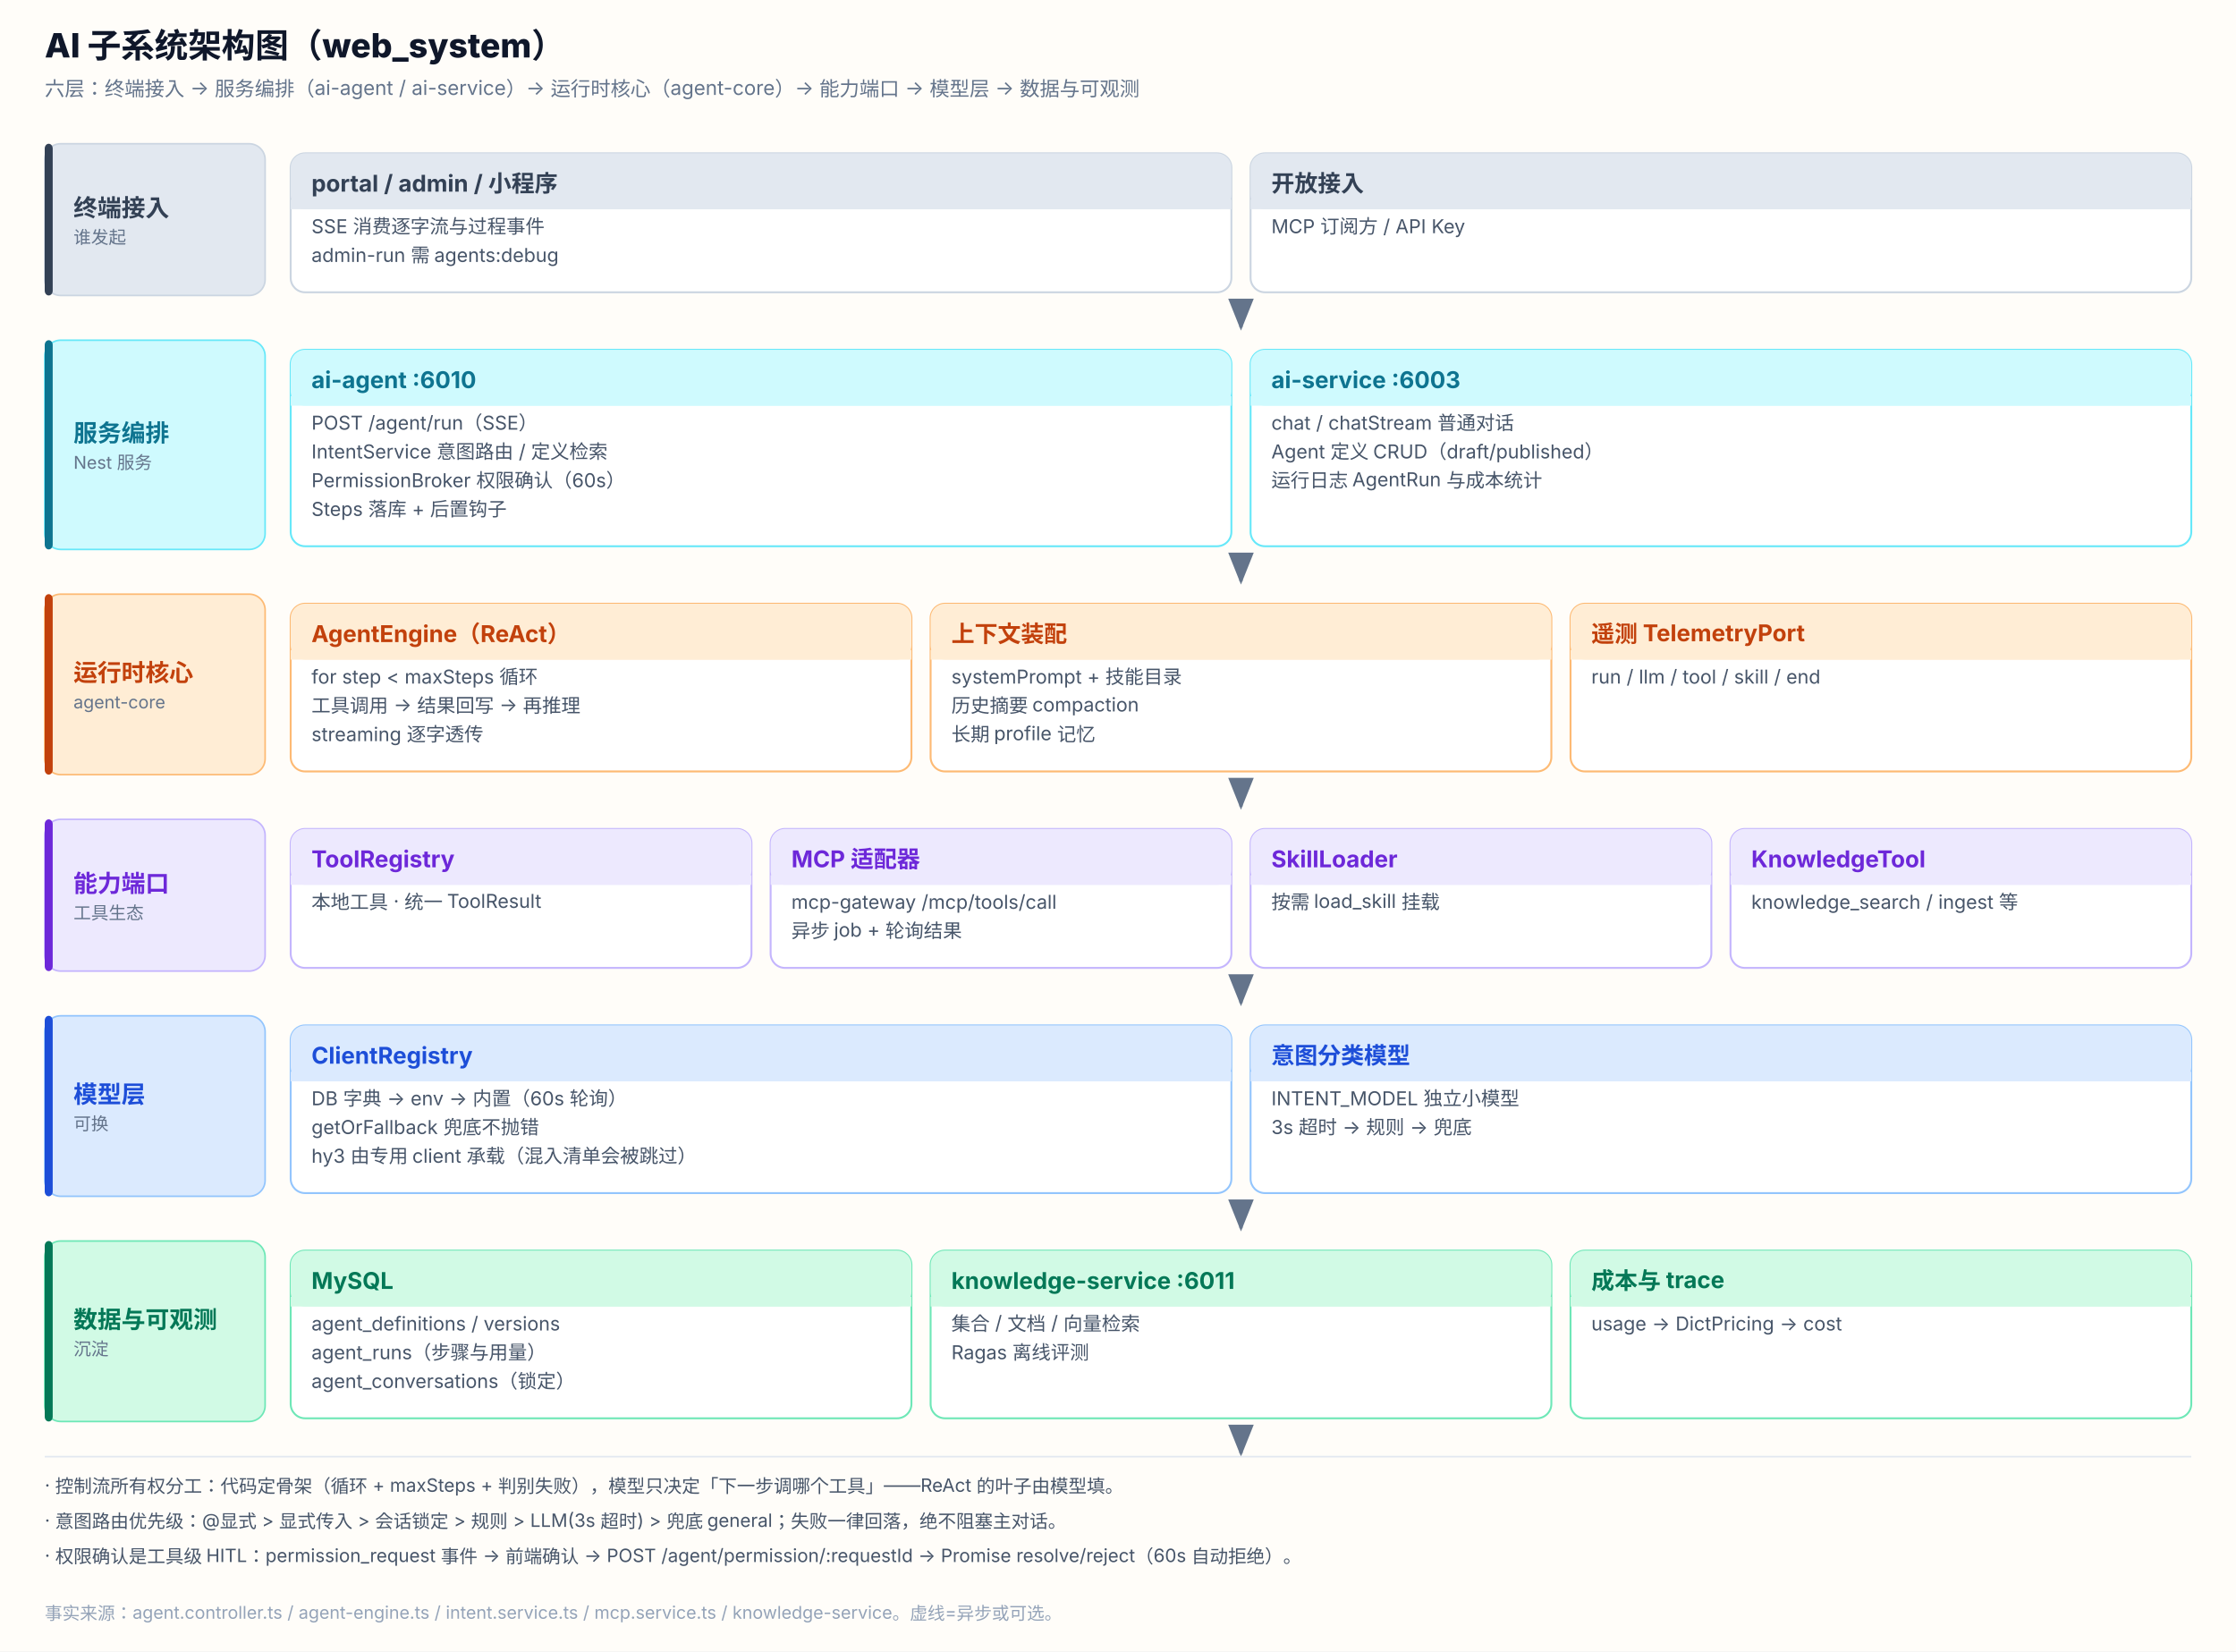
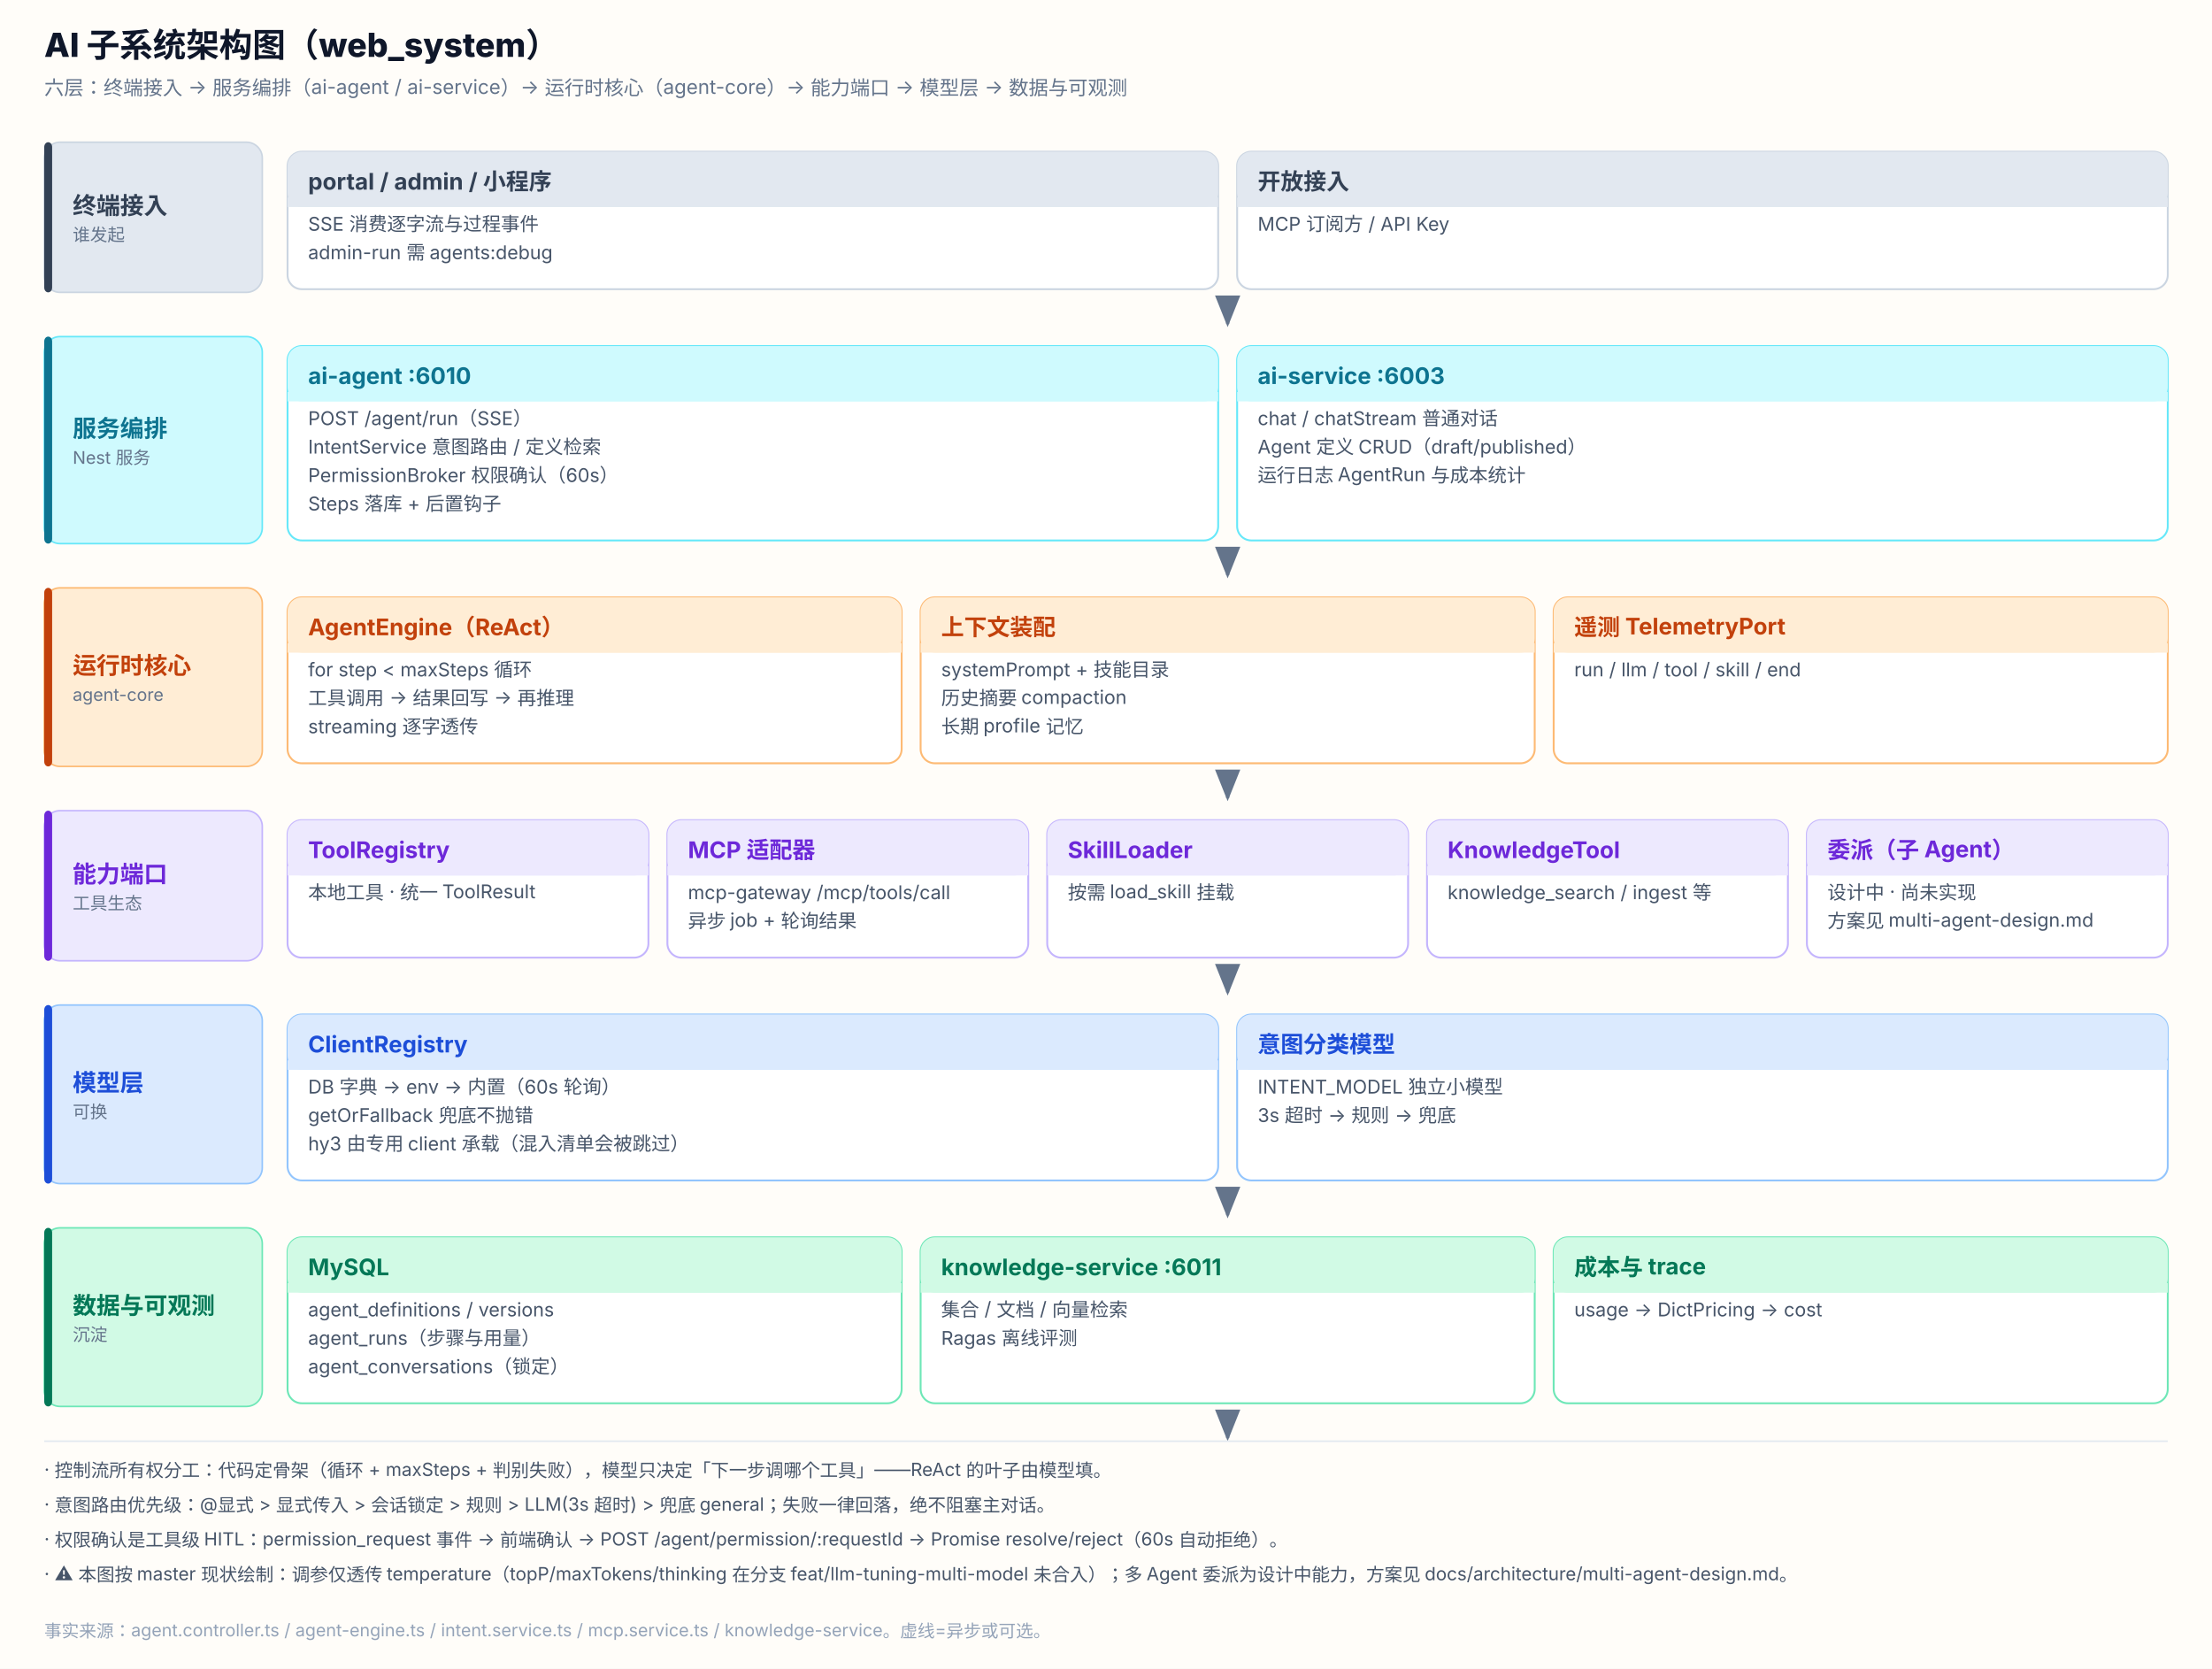
- <svg xmlns="http://www.w3.org/2000/svg" viewBox="0 0 1400 1034" width="1400" height="1034" font-family="-apple-system, BlinkMacSystemFont, 'PingFang SC', 'Hiragino Sans GB', 'Microsoft YaHei', sans-serif">
+ <svg xmlns="http://www.w3.org/2000/svg" viewBox="0 0 1400 1056" width="1400" height="1056" font-family="-apple-system, BlinkMacSystemFont, 'PingFang SC', 'Hiragino Sans GB', 'Microsoft YaHei', sans-serif">
  <defs>
    <marker id="arm-arch" markerWidth="10" markerHeight="8" refX="9" refY="4" orient="auto">
      <path d="M0,0 L10,4 L0,8 z" fill="#64748b" />
    </marker>
  </defs>
-   <rect x="0" y="0" width="1400" height="1034" fill="#fffdf9" />
+   <rect x="0" y="0" width="1400" height="1056" fill="#fffdf9" />
  <text x="28" y="36" font-family="-apple-system, BlinkMacSystemFont, 'PingFang SC', 'Hiragino Sans GB', 'Microsoft YaHei', sans-serif" font-size="21" font-weight="800" fill="#0f172a">AI 子系统架构图（web_system）</text>
  <text x="28" y="60" font-family="-apple-system, BlinkMacSystemFont, 'PingFang SC', 'Hiragino Sans GB', 'Microsoft YaHei', sans-serif" font-size="12.5" fill="#64748b">六层：终端接入 → 服务编排（ai-agent / ai-service）→ 运行时核心（agent-core）→ 能力端口 → 模型层 → 数据与可观测</text>
  <rect x="28" y="90" width="138" height="95" rx="10" fill="#e2e8f0" stroke="#cbd5e1" />
  <rect x="28" y="90" width="5" height="95" rx="3" fill="#334155" />
  <text x="46" y="135.5" font-family="-apple-system, BlinkMacSystemFont, 'PingFang SC', 'Hiragino Sans GB', 'Microsoft YaHei', sans-serif" font-size="15" font-weight="700" fill="#334155">终端接入</text>
  <text x="46" y="152.5" font-family="-apple-system, BlinkMacSystemFont, 'PingFang SC', 'Hiragino Sans GB', 'Microsoft YaHei', sans-serif" font-size="11" fill="#64748b">谁发起</text>
  <rect x="182" y="96" width="589" height="87" rx="9" fill="#ffffff" stroke="#cbd5e1" stroke-width="1.2" />
  <rect x="182" y="96" width="589" height="35" rx="9" fill="#e2e8f0" />
  <rect x="182" y="125" width="589" height="6" fill="#e2e8f0" />
  <text x="195" y="120" font-family="-apple-system, BlinkMacSystemFont, 'PingFang SC', 'Hiragino Sans GB', 'Microsoft YaHei', sans-serif" font-size="14.5" font-weight="700" fill="#334155">portal / admin / 小程序</text>
  <text x="195" y="146" font-family="-apple-system, BlinkMacSystemFont, 'PingFang SC', 'Hiragino Sans GB', 'Microsoft YaHei', sans-serif" font-size="12" fill="#475569">SSE 消费逐字流与过程事件</text>
  <text x="195" y="164" font-family="-apple-system, BlinkMacSystemFont, 'PingFang SC', 'Hiragino Sans GB', 'Microsoft YaHei', sans-serif" font-size="12" fill="#475569">admin-run 需 agents:debug</text>
  <rect x="783" y="96" width="589" height="87" rx="9" fill="#ffffff" stroke="#cbd5e1" stroke-width="1.2" />
  <rect x="783" y="96" width="589" height="35" rx="9" fill="#e2e8f0" />
  <rect x="783" y="125" width="589" height="6" fill="#e2e8f0" />
  <text x="796" y="120" font-family="-apple-system, BlinkMacSystemFont, 'PingFang SC', 'Hiragino Sans GB', 'Microsoft YaHei', sans-serif" font-size="14.5" font-weight="700" fill="#334155">开放接入</text>
  <text x="796" y="146" font-family="-apple-system, BlinkMacSystemFont, 'PingFang SC', 'Hiragino Sans GB', 'Microsoft YaHei', sans-serif" font-size="12" fill="#475569">MCP 订阅方 / API Key</text>
  <line x1="777" y1="191" x2="777" y2="205" stroke="#64748b" stroke-width="2" marker-end="url(#arm-arch)" />
  <rect x="28" y="213" width="138" height="131" rx="10" fill="#cffafe" stroke="#67e8f9" />
  <rect x="28" y="213" width="5" height="131" rx="3" fill="#0e7490" />
  <text x="46" y="276.5" font-family="-apple-system, BlinkMacSystemFont, 'PingFang SC', 'Hiragino Sans GB', 'Microsoft YaHei', sans-serif" font-size="15" font-weight="700" fill="#0e7490">服务编排</text>
  <text x="46" y="293.5" font-family="-apple-system, BlinkMacSystemFont, 'PingFang SC', 'Hiragino Sans GB', 'Microsoft YaHei', sans-serif" font-size="11" fill="#64748b">Nest 服务</text>
  <rect x="182" y="219" width="589" height="123" rx="9" fill="#ffffff" stroke="#67e8f9" stroke-width="1.2" />
  <rect x="182" y="219" width="589" height="35" rx="9" fill="#cffafe" />
  <rect x="182" y="248" width="589" height="6" fill="#cffafe" />
  <text x="195" y="243" font-family="-apple-system, BlinkMacSystemFont, 'PingFang SC', 'Hiragino Sans GB', 'Microsoft YaHei', sans-serif" font-size="14.5" font-weight="700" fill="#0e7490">ai-agent :6010</text>
  <text x="195" y="269" font-family="-apple-system, BlinkMacSystemFont, 'PingFang SC', 'Hiragino Sans GB', 'Microsoft YaHei', sans-serif" font-size="12" fill="#475569">POST /agent/run（SSE）</text>
  <text x="195" y="287" font-family="-apple-system, BlinkMacSystemFont, 'PingFang SC', 'Hiragino Sans GB', 'Microsoft YaHei', sans-serif" font-size="12" fill="#475569">IntentService 意图路由 / 定义检索</text>
  <text x="195" y="305" font-family="-apple-system, BlinkMacSystemFont, 'PingFang SC', 'Hiragino Sans GB', 'Microsoft YaHei', sans-serif" font-size="12" fill="#475569">PermissionBroker 权限确认（60s）</text>
  <text x="195" y="323" font-family="-apple-system, BlinkMacSystemFont, 'PingFang SC', 'Hiragino Sans GB', 'Microsoft YaHei', sans-serif" font-size="12" fill="#475569">Steps 落库 + 后置钩子</text>
  <rect x="783" y="219" width="589" height="123" rx="9" fill="#ffffff" stroke="#67e8f9" stroke-width="1.2" />
  <rect x="783" y="219" width="589" height="35" rx="9" fill="#cffafe" />
  <rect x="783" y="248" width="589" height="6" fill="#cffafe" />
  <text x="796" y="243" font-family="-apple-system, BlinkMacSystemFont, 'PingFang SC', 'Hiragino Sans GB', 'Microsoft YaHei', sans-serif" font-size="14.5" font-weight="700" fill="#0e7490">ai-service :6003</text>
  <text x="796" y="269" font-family="-apple-system, BlinkMacSystemFont, 'PingFang SC', 'Hiragino Sans GB', 'Microsoft YaHei', sans-serif" font-size="12" fill="#475569">chat / chatStream 普通对话</text>
  <text x="796" y="287" font-family="-apple-system, BlinkMacSystemFont, 'PingFang SC', 'Hiragino Sans GB', 'Microsoft YaHei', sans-serif" font-size="12" fill="#475569">Agent 定义 CRUD（draft/published）</text>
  <text x="796" y="305" font-family="-apple-system, BlinkMacSystemFont, 'PingFang SC', 'Hiragino Sans GB', 'Microsoft YaHei', sans-serif" font-size="12" fill="#475569">运行日志 AgentRun 与成本统计</text>
  <line x1="777" y1="350" x2="777" y2="364" stroke="#64748b" stroke-width="2" marker-end="url(#arm-arch)" />
  <rect x="28" y="372" width="138" height="113" rx="10" fill="#ffedd5" stroke="#fdba74" />
  <rect x="28" y="372" width="5" height="113" rx="3" fill="#c2410c" />
  <text x="46" y="426.5" font-family="-apple-system, BlinkMacSystemFont, 'PingFang SC', 'Hiragino Sans GB', 'Microsoft YaHei', sans-serif" font-size="15" font-weight="700" fill="#c2410c">运行时核心</text>
  <text x="46" y="443.5" font-family="-apple-system, BlinkMacSystemFont, 'PingFang SC', 'Hiragino Sans GB', 'Microsoft YaHei', sans-serif" font-size="11" fill="#64748b">agent-core</text>
  <rect x="182" y="378" width="388.667" height="105" rx="9" fill="#ffffff" stroke="#fdba74" stroke-width="1.2" />
  <rect x="182" y="378" width="388.667" height="35" rx="9" fill="#ffedd5" />
  <rect x="182" y="407" width="388.667" height="6" fill="#ffedd5" />
  <text x="195" y="402" font-family="-apple-system, BlinkMacSystemFont, 'PingFang SC', 'Hiragino Sans GB', 'Microsoft YaHei', sans-serif" font-size="14.5" font-weight="700" fill="#c2410c">AgentEngine（ReAct）</text>
  <text x="195" y="428" font-family="-apple-system, BlinkMacSystemFont, 'PingFang SC', 'Hiragino Sans GB', 'Microsoft YaHei', sans-serif" font-size="12" fill="#475569">for step &lt; maxSteps 循环</text>
  <text x="195" y="446" font-family="-apple-system, BlinkMacSystemFont, 'PingFang SC', 'Hiragino Sans GB', 'Microsoft YaHei', sans-serif" font-size="12" fill="#475569">工具调用 → 结果回写 → 再推理</text>
  <text x="195" y="464" font-family="-apple-system, BlinkMacSystemFont, 'PingFang SC', 'Hiragino Sans GB', 'Microsoft YaHei', sans-serif" font-size="12" fill="#475569">streaming 逐字透传</text>
  <rect x="582.667" y="378" width="388.667" height="105" rx="9" fill="#ffffff" stroke="#fdba74" stroke-width="1.2" />
  <rect x="582.667" y="378" width="388.667" height="35" rx="9" fill="#ffedd5" />
  <rect x="582.667" y="407" width="388.667" height="6" fill="#ffedd5" />
  <text x="595.667" y="402" font-family="-apple-system, BlinkMacSystemFont, 'PingFang SC', 'Hiragino Sans GB', 'Microsoft YaHei', sans-serif" font-size="14.5" font-weight="700" fill="#c2410c">上下文装配</text>
  <text x="595.667" y="428" font-family="-apple-system, BlinkMacSystemFont, 'PingFang SC', 'Hiragino Sans GB', 'Microsoft YaHei', sans-serif" font-size="12" fill="#475569">systemPrompt + 技能目录</text>
  <text x="595.667" y="446" font-family="-apple-system, BlinkMacSystemFont, 'PingFang SC', 'Hiragino Sans GB', 'Microsoft YaHei', sans-serif" font-size="12" fill="#475569">历史摘要 compaction</text>
  <text x="595.667" y="464" font-family="-apple-system, BlinkMacSystemFont, 'PingFang SC', 'Hiragino Sans GB', 'Microsoft YaHei', sans-serif" font-size="12" fill="#475569">长期 profile 记忆</text>
  <rect x="983.333" y="378" width="388.667" height="105" rx="9" fill="#ffffff" stroke="#fdba74" stroke-width="1.2" />
  <rect x="983.333" y="378" width="388.667" height="35" rx="9" fill="#ffedd5" />
  <rect x="983.333" y="407" width="388.667" height="6" fill="#ffedd5" />
  <text x="996.333" y="402" font-family="-apple-system, BlinkMacSystemFont, 'PingFang SC', 'Hiragino Sans GB', 'Microsoft YaHei', sans-serif" font-size="14.5" font-weight="700" fill="#c2410c">遥测 TelemetryPort</text>
  <text x="996.333" y="428" font-family="-apple-system, BlinkMacSystemFont, 'PingFang SC', 'Hiragino Sans GB', 'Microsoft YaHei', sans-serif" font-size="12" fill="#475569">run / llm / tool / skill / end</text>
  <line x1="777" y1="491" x2="777" y2="505" stroke="#64748b" stroke-width="2" marker-end="url(#arm-arch)" />
  <rect x="28" y="513" width="138" height="95" rx="10" fill="#ede9fe" stroke="#c4b5fd" />
  <rect x="28" y="513" width="5" height="95" rx="3" fill="#6d28d9" />
  <text x="46" y="558.5" font-family="-apple-system, BlinkMacSystemFont, 'PingFang SC', 'Hiragino Sans GB', 'Microsoft YaHei', sans-serif" font-size="15" font-weight="700" fill="#6d28d9">能力端口</text>
  <text x="46" y="575.5" font-family="-apple-system, BlinkMacSystemFont, 'PingFang SC', 'Hiragino Sans GB', 'Microsoft YaHei', sans-serif" font-size="11" fill="#64748b">工具生态</text>
-   <rect x="182" y="519" width="288.5" height="87" rx="9" fill="#ffffff" stroke="#c4b5fd" stroke-width="1.2" />
-   <rect x="182" y="519" width="288.5" height="35" rx="9" fill="#ede9fe" />
-   <rect x="182" y="548" width="288.5" height="6" fill="#ede9fe" />
+   <rect x="182" y="519" width="228.4" height="87" rx="9" fill="#ffffff" stroke="#c4b5fd" stroke-width="1.2" />
+   <rect x="182" y="519" width="228.4" height="35" rx="9" fill="#ede9fe" />
+   <rect x="182" y="548" width="228.4" height="6" fill="#ede9fe" />
  <text x="195" y="543" font-family="-apple-system, BlinkMacSystemFont, 'PingFang SC', 'Hiragino Sans GB', 'Microsoft YaHei', sans-serif" font-size="14.5" font-weight="700" fill="#6d28d9">ToolRegistry</text>
  <text x="195" y="569" font-family="-apple-system, BlinkMacSystemFont, 'PingFang SC', 'Hiragino Sans GB', 'Microsoft YaHei', sans-serif" font-size="12" fill="#475569">本地工具 · 统一 ToolResult</text>
-   <rect x="482.5" y="519" width="288.5" height="87" rx="9" fill="#ffffff" stroke="#c4b5fd" stroke-width="1.2" />
-   <rect x="482.5" y="519" width="288.5" height="35" rx="9" fill="#ede9fe" />
-   <rect x="482.5" y="548" width="288.5" height="6" fill="#ede9fe" />
-   <text x="495.5" y="543" font-family="-apple-system, BlinkMacSystemFont, 'PingFang SC', 'Hiragino Sans GB', 'Microsoft YaHei', sans-serif" font-size="14.5" font-weight="700" fill="#6d28d9">MCP 适配器</text>
-   <text x="495.5" y="569" font-family="-apple-system, BlinkMacSystemFont, 'PingFang SC', 'Hiragino Sans GB', 'Microsoft YaHei', sans-serif" font-size="12" fill="#475569">mcp-gateway /mcp/tools/call</text>
-   <text x="495.5" y="587" font-family="-apple-system, BlinkMacSystemFont, 'PingFang SC', 'Hiragino Sans GB', 'Microsoft YaHei', sans-serif" font-size="12" fill="#475569">异步 job + 轮询结果</text>
-   <rect x="783" y="519" width="288.5" height="87" rx="9" fill="#ffffff" stroke="#c4b5fd" stroke-width="1.2" />
-   <rect x="783" y="519" width="288.5" height="35" rx="9" fill="#ede9fe" />
-   <rect x="783" y="548" width="288.5" height="6" fill="#ede9fe" />
-   <text x="796" y="543" font-family="-apple-system, BlinkMacSystemFont, 'PingFang SC', 'Hiragino Sans GB', 'Microsoft YaHei', sans-serif" font-size="14.5" font-weight="700" fill="#6d28d9">SkillLoader</text>
-   <text x="796" y="569" font-family="-apple-system, BlinkMacSystemFont, 'PingFang SC', 'Hiragino Sans GB', 'Microsoft YaHei', sans-serif" font-size="12" fill="#475569">按需 load_skill 挂载</text>
-   <rect x="1083.5" y="519" width="288.5" height="87" rx="9" fill="#ffffff" stroke="#c4b5fd" stroke-width="1.2" />
-   <rect x="1083.5" y="519" width="288.5" height="35" rx="9" fill="#ede9fe" />
-   <rect x="1083.5" y="548" width="288.5" height="6" fill="#ede9fe" />
-   <text x="1096.5" y="543" font-family="-apple-system, BlinkMacSystemFont, 'PingFang SC', 'Hiragino Sans GB', 'Microsoft YaHei', sans-serif" font-size="14.5" font-weight="700" fill="#6d28d9">KnowledgeTool</text>
-   <text x="1096.5" y="569" font-family="-apple-system, BlinkMacSystemFont, 'PingFang SC', 'Hiragino Sans GB', 'Microsoft YaHei', sans-serif" font-size="12" fill="#475569">knowledge_search / ingest 等</text>
+   <rect x="422.4" y="519" width="228.4" height="87" rx="9" fill="#ffffff" stroke="#c4b5fd" stroke-width="1.2" />
+   <rect x="422.4" y="519" width="228.4" height="35" rx="9" fill="#ede9fe" />
+   <rect x="422.4" y="548" width="228.4" height="6" fill="#ede9fe" />
+   <text x="435.4" y="543" font-family="-apple-system, BlinkMacSystemFont, 'PingFang SC', 'Hiragino Sans GB', 'Microsoft YaHei', sans-serif" font-size="14.5" font-weight="700" fill="#6d28d9">MCP 适配器</text>
+   <text x="435.4" y="569" font-family="-apple-system, BlinkMacSystemFont, 'PingFang SC', 'Hiragino Sans GB', 'Microsoft YaHei', sans-serif" font-size="12" fill="#475569">mcp-gateway /mcp/tools/call</text>
+   <text x="435.4" y="587" font-family="-apple-system, BlinkMacSystemFont, 'PingFang SC', 'Hiragino Sans GB', 'Microsoft YaHei', sans-serif" font-size="12" fill="#475569">异步 job + 轮询结果</text>
+   <rect x="662.8" y="519" width="228.4" height="87" rx="9" fill="#ffffff" stroke="#c4b5fd" stroke-width="1.2" />
+   <rect x="662.8" y="519" width="228.4" height="35" rx="9" fill="#ede9fe" />
+   <rect x="662.8" y="548" width="228.4" height="6" fill="#ede9fe" />
+   <text x="675.8" y="543" font-family="-apple-system, BlinkMacSystemFont, 'PingFang SC', 'Hiragino Sans GB', 'Microsoft YaHei', sans-serif" font-size="14.5" font-weight="700" fill="#6d28d9">SkillLoader</text>
+   <text x="675.8" y="569" font-family="-apple-system, BlinkMacSystemFont, 'PingFang SC', 'Hiragino Sans GB', 'Microsoft YaHei', sans-serif" font-size="12" fill="#475569">按需 load_skill 挂载</text>
+   <rect x="903.2" y="519" width="228.4" height="87" rx="9" fill="#ffffff" stroke="#c4b5fd" stroke-width="1.2" />
+   <rect x="903.2" y="519" width="228.4" height="35" rx="9" fill="#ede9fe" />
+   <rect x="903.2" y="548" width="228.4" height="6" fill="#ede9fe" />
+   <text x="916.2" y="543" font-family="-apple-system, BlinkMacSystemFont, 'PingFang SC', 'Hiragino Sans GB', 'Microsoft YaHei', sans-serif" font-size="14.5" font-weight="700" fill="#6d28d9">KnowledgeTool</text>
+   <text x="916.2" y="569" font-family="-apple-system, BlinkMacSystemFont, 'PingFang SC', 'Hiragino Sans GB', 'Microsoft YaHei', sans-serif" font-size="12" fill="#475569">knowledge_search / ingest 等</text>
+   <rect x="1143.6" y="519" width="228.4" height="87" rx="9" fill="#ffffff" stroke="#c4b5fd" stroke-width="1.2" />
+   <rect x="1143.6" y="519" width="228.4" height="35" rx="9" fill="#ede9fe" />
+   <rect x="1143.6" y="548" width="228.4" height="6" fill="#ede9fe" />
+   <text x="1156.6" y="543" font-family="-apple-system, BlinkMacSystemFont, 'PingFang SC', 'Hiragino Sans GB', 'Microsoft YaHei', sans-serif" font-size="14.5" font-weight="700" fill="#6d28d9">委派（子 Agent）</text>
+   <text x="1156.6" y="569" font-family="-apple-system, BlinkMacSystemFont, 'PingFang SC', 'Hiragino Sans GB', 'Microsoft YaHei', sans-serif" font-size="12" fill="#475569">设计中 · 尚未实现</text>
+   <text x="1156.6" y="587" font-family="-apple-system, BlinkMacSystemFont, 'PingFang SC', 'Hiragino Sans GB', 'Microsoft YaHei', sans-serif" font-size="12" fill="#475569">方案见 multi-agent-design.md</text>
  <line x1="777" y1="614" x2="777" y2="628" stroke="#64748b" stroke-width="2" marker-end="url(#arm-arch)" />
  <rect x="28" y="636" width="138" height="113" rx="10" fill="#dbeafe" stroke="#93c5fd" />
  <rect x="28" y="636" width="5" height="113" rx="3" fill="#1d4ed8" />
  <text x="46" y="690.5" font-family="-apple-system, BlinkMacSystemFont, 'PingFang SC', 'Hiragino Sans GB', 'Microsoft YaHei', sans-serif" font-size="15" font-weight="700" fill="#1d4ed8">模型层</text>
  <text x="46" y="707.5" font-family="-apple-system, BlinkMacSystemFont, 'PingFang SC', 'Hiragino Sans GB', 'Microsoft YaHei', sans-serif" font-size="11" fill="#64748b">可换</text>
  <rect x="182" y="642" width="589" height="105" rx="9" fill="#ffffff" stroke="#93c5fd" stroke-width="1.2" />
  <rect x="182" y="642" width="589" height="35" rx="9" fill="#dbeafe" />
  <rect x="182" y="671" width="589" height="6" fill="#dbeafe" />
  <text x="195" y="666" font-family="-apple-system, BlinkMacSystemFont, 'PingFang SC', 'Hiragino Sans GB', 'Microsoft YaHei', sans-serif" font-size="14.5" font-weight="700" fill="#1d4ed8">ClientRegistry</text>
  <text x="195" y="692" font-family="-apple-system, BlinkMacSystemFont, 'PingFang SC', 'Hiragino Sans GB', 'Microsoft YaHei', sans-serif" font-size="12" fill="#475569">DB 字典 → env → 内置（60s 轮询）</text>
  <text x="195" y="710" font-family="-apple-system, BlinkMacSystemFont, 'PingFang SC', 'Hiragino Sans GB', 'Microsoft YaHei', sans-serif" font-size="12" fill="#475569">getOrFallback 兜底不抛错</text>
  <text x="195" y="728" font-family="-apple-system, BlinkMacSystemFont, 'PingFang SC', 'Hiragino Sans GB', 'Microsoft YaHei', sans-serif" font-size="12" fill="#475569">hy3 由专用 client 承载（混入清单会被跳过）</text>
  <rect x="783" y="642" width="589" height="105" rx="9" fill="#ffffff" stroke="#93c5fd" stroke-width="1.2" />
  <rect x="783" y="642" width="589" height="35" rx="9" fill="#dbeafe" />
  <rect x="783" y="671" width="589" height="6" fill="#dbeafe" />
  <text x="796" y="666" font-family="-apple-system, BlinkMacSystemFont, 'PingFang SC', 'Hiragino Sans GB', 'Microsoft YaHei', sans-serif" font-size="14.5" font-weight="700" fill="#1d4ed8">意图分类模型</text>
  <text x="796" y="692" font-family="-apple-system, BlinkMacSystemFont, 'PingFang SC', 'Hiragino Sans GB', 'Microsoft YaHei', sans-serif" font-size="12" fill="#475569">INTENT_MODEL 独立小模型</text>
  <text x="796" y="710" font-family="-apple-system, BlinkMacSystemFont, 'PingFang SC', 'Hiragino Sans GB', 'Microsoft YaHei', sans-serif" font-size="12" fill="#475569">3s 超时 → 规则 → 兜底</text>
  <line x1="777" y1="755" x2="777" y2="769" stroke="#64748b" stroke-width="2" marker-end="url(#arm-arch)" />
  <rect x="28" y="777" width="138" height="113" rx="10" fill="#d1fae5" stroke="#6ee7b7" />
  <rect x="28" y="777" width="5" height="113" rx="3" fill="#047857" />
  <text x="46" y="831.5" font-family="-apple-system, BlinkMacSystemFont, 'PingFang SC', 'Hiragino Sans GB', 'Microsoft YaHei', sans-serif" font-size="15" font-weight="700" fill="#047857">数据与可观测</text>
  <text x="46" y="848.5" font-family="-apple-system, BlinkMacSystemFont, 'PingFang SC', 'Hiragino Sans GB', 'Microsoft YaHei', sans-serif" font-size="11" fill="#64748b">沉淀</text>
  <rect x="182" y="783" width="388.667" height="105" rx="9" fill="#ffffff" stroke="#6ee7b7" stroke-width="1.2" />
  <rect x="182" y="783" width="388.667" height="35" rx="9" fill="#d1fae5" />
  <rect x="182" y="812" width="388.667" height="6" fill="#d1fae5" />
  <text x="195" y="807" font-family="-apple-system, BlinkMacSystemFont, 'PingFang SC', 'Hiragino Sans GB', 'Microsoft YaHei', sans-serif" font-size="14.5" font-weight="700" fill="#047857">MySQL</text>
  <text x="195" y="833" font-family="-apple-system, BlinkMacSystemFont, 'PingFang SC', 'Hiragino Sans GB', 'Microsoft YaHei', sans-serif" font-size="12" fill="#475569">agent_definitions / versions</text>
  <text x="195" y="851" font-family="-apple-system, BlinkMacSystemFont, 'PingFang SC', 'Hiragino Sans GB', 'Microsoft YaHei', sans-serif" font-size="12" fill="#475569">agent_runs（步骤与用量）</text>
  <text x="195" y="869" font-family="-apple-system, BlinkMacSystemFont, 'PingFang SC', 'Hiragino Sans GB', 'Microsoft YaHei', sans-serif" font-size="12" fill="#475569">agent_conversations（锁定）</text>
  <rect x="582.667" y="783" width="388.667" height="105" rx="9" fill="#ffffff" stroke="#6ee7b7" stroke-width="1.2" />
  <rect x="582.667" y="783" width="388.667" height="35" rx="9" fill="#d1fae5" />
  <rect x="582.667" y="812" width="388.667" height="6" fill="#d1fae5" />
  <text x="595.667" y="807" font-family="-apple-system, BlinkMacSystemFont, 'PingFang SC', 'Hiragino Sans GB', 'Microsoft YaHei', sans-serif" font-size="14.5" font-weight="700" fill="#047857">knowledge-service :6011</text>
  <text x="595.667" y="833" font-family="-apple-system, BlinkMacSystemFont, 'PingFang SC', 'Hiragino Sans GB', 'Microsoft YaHei', sans-serif" font-size="12" fill="#475569">集合 / 文档 / 向量检索</text>
  <text x="595.667" y="851" font-family="-apple-system, BlinkMacSystemFont, 'PingFang SC', 'Hiragino Sans GB', 'Microsoft YaHei', sans-serif" font-size="12" fill="#475569">Ragas 离线评测</text>
  <rect x="983.333" y="783" width="388.667" height="105" rx="9" fill="#ffffff" stroke="#6ee7b7" stroke-width="1.2" />
  <rect x="983.333" y="783" width="388.667" height="35" rx="9" fill="#d1fae5" />
  <rect x="983.333" y="812" width="388.667" height="6" fill="#d1fae5" />
  <text x="996.333" y="807" font-family="-apple-system, BlinkMacSystemFont, 'PingFang SC', 'Hiragino Sans GB', 'Microsoft YaHei', sans-serif" font-size="14.5" font-weight="700" fill="#047857">成本与 trace</text>
  <text x="996.333" y="833" font-family="-apple-system, BlinkMacSystemFont, 'PingFang SC', 'Hiragino Sans GB', 'Microsoft YaHei', sans-serif" font-size="12" fill="#475569">usage → DictPricing → cost</text>
  <line x1="777" y1="896" x2="777" y2="910" stroke="#64748b" stroke-width="2" marker-end="url(#arm-arch)" />
  <line x1="28" y1="912" x2="1372" y2="912" stroke="#e2e8f0" />
  <text x="28" y="934" font-family="-apple-system, BlinkMacSystemFont, 'PingFang SC', 'Hiragino Sans GB', 'Microsoft YaHei', sans-serif" font-size="11.5" fill="#475569">· 控制流所有权分工：代码定骨架（循环 + maxSteps + 判别失败），模型只决定「下一步调哪个工具」——ReAct 的叶子由模型填。</text>
  <text x="28" y="956" font-family="-apple-system, BlinkMacSystemFont, 'PingFang SC', 'Hiragino Sans GB', 'Microsoft YaHei', sans-serif" font-size="11.5" fill="#475569">· 意图路由优先级：@显式 &gt; 显式传入 &gt; 会话锁定 &gt; 规则 &gt; LLM(3s 超时) &gt; 兜底 general；失败一律回落，绝不阻塞主对话。</text>
  <text x="28" y="978" font-family="-apple-system, BlinkMacSystemFont, 'PingFang SC', 'Hiragino Sans GB', 'Microsoft YaHei', sans-serif" font-size="11.5" fill="#475569">· 权限确认是工具级 HITL：permission_request 事件 → 前端确认 → POST /agent/permission/:requestId → Promise resolve/reject（60s 自动拒绝）。</text>
-   <text x="28" y="1014" font-family="-apple-system, BlinkMacSystemFont, 'PingFang SC', 'Hiragino Sans GB', 'Microsoft YaHei', sans-serif" font-size="11" fill="#94a3b8">事实来源：agent.controller.ts / agent-engine.ts / intent.service.ts / mcp.service.ts / knowledge-service。虚线=异步或可选。</text>
+   <text x="28" y="1000" font-family="-apple-system, BlinkMacSystemFont, 'PingFang SC', 'Hiragino Sans GB', 'Microsoft YaHei', sans-serif" font-size="11.5" fill="#475569">· ⚠ 本图按 master 现状绘制：调参仅透传 temperature（topP/maxTokens/thinking 在分支 feat/llm-tuning-multi-model 未合入）；多 Agent 委派为设计中能力，方案见 docs/architecture/multi-agent-design.md。</text>
+   <text x="28" y="1036" font-family="-apple-system, BlinkMacSystemFont, 'PingFang SC', 'Hiragino Sans GB', 'Microsoft YaHei', sans-serif" font-size="11" fill="#94a3b8">事实来源：agent.controller.ts / agent-engine.ts / intent.service.ts / mcp.service.ts / knowledge-service。虚线=异步或可选。</text>
</svg>
